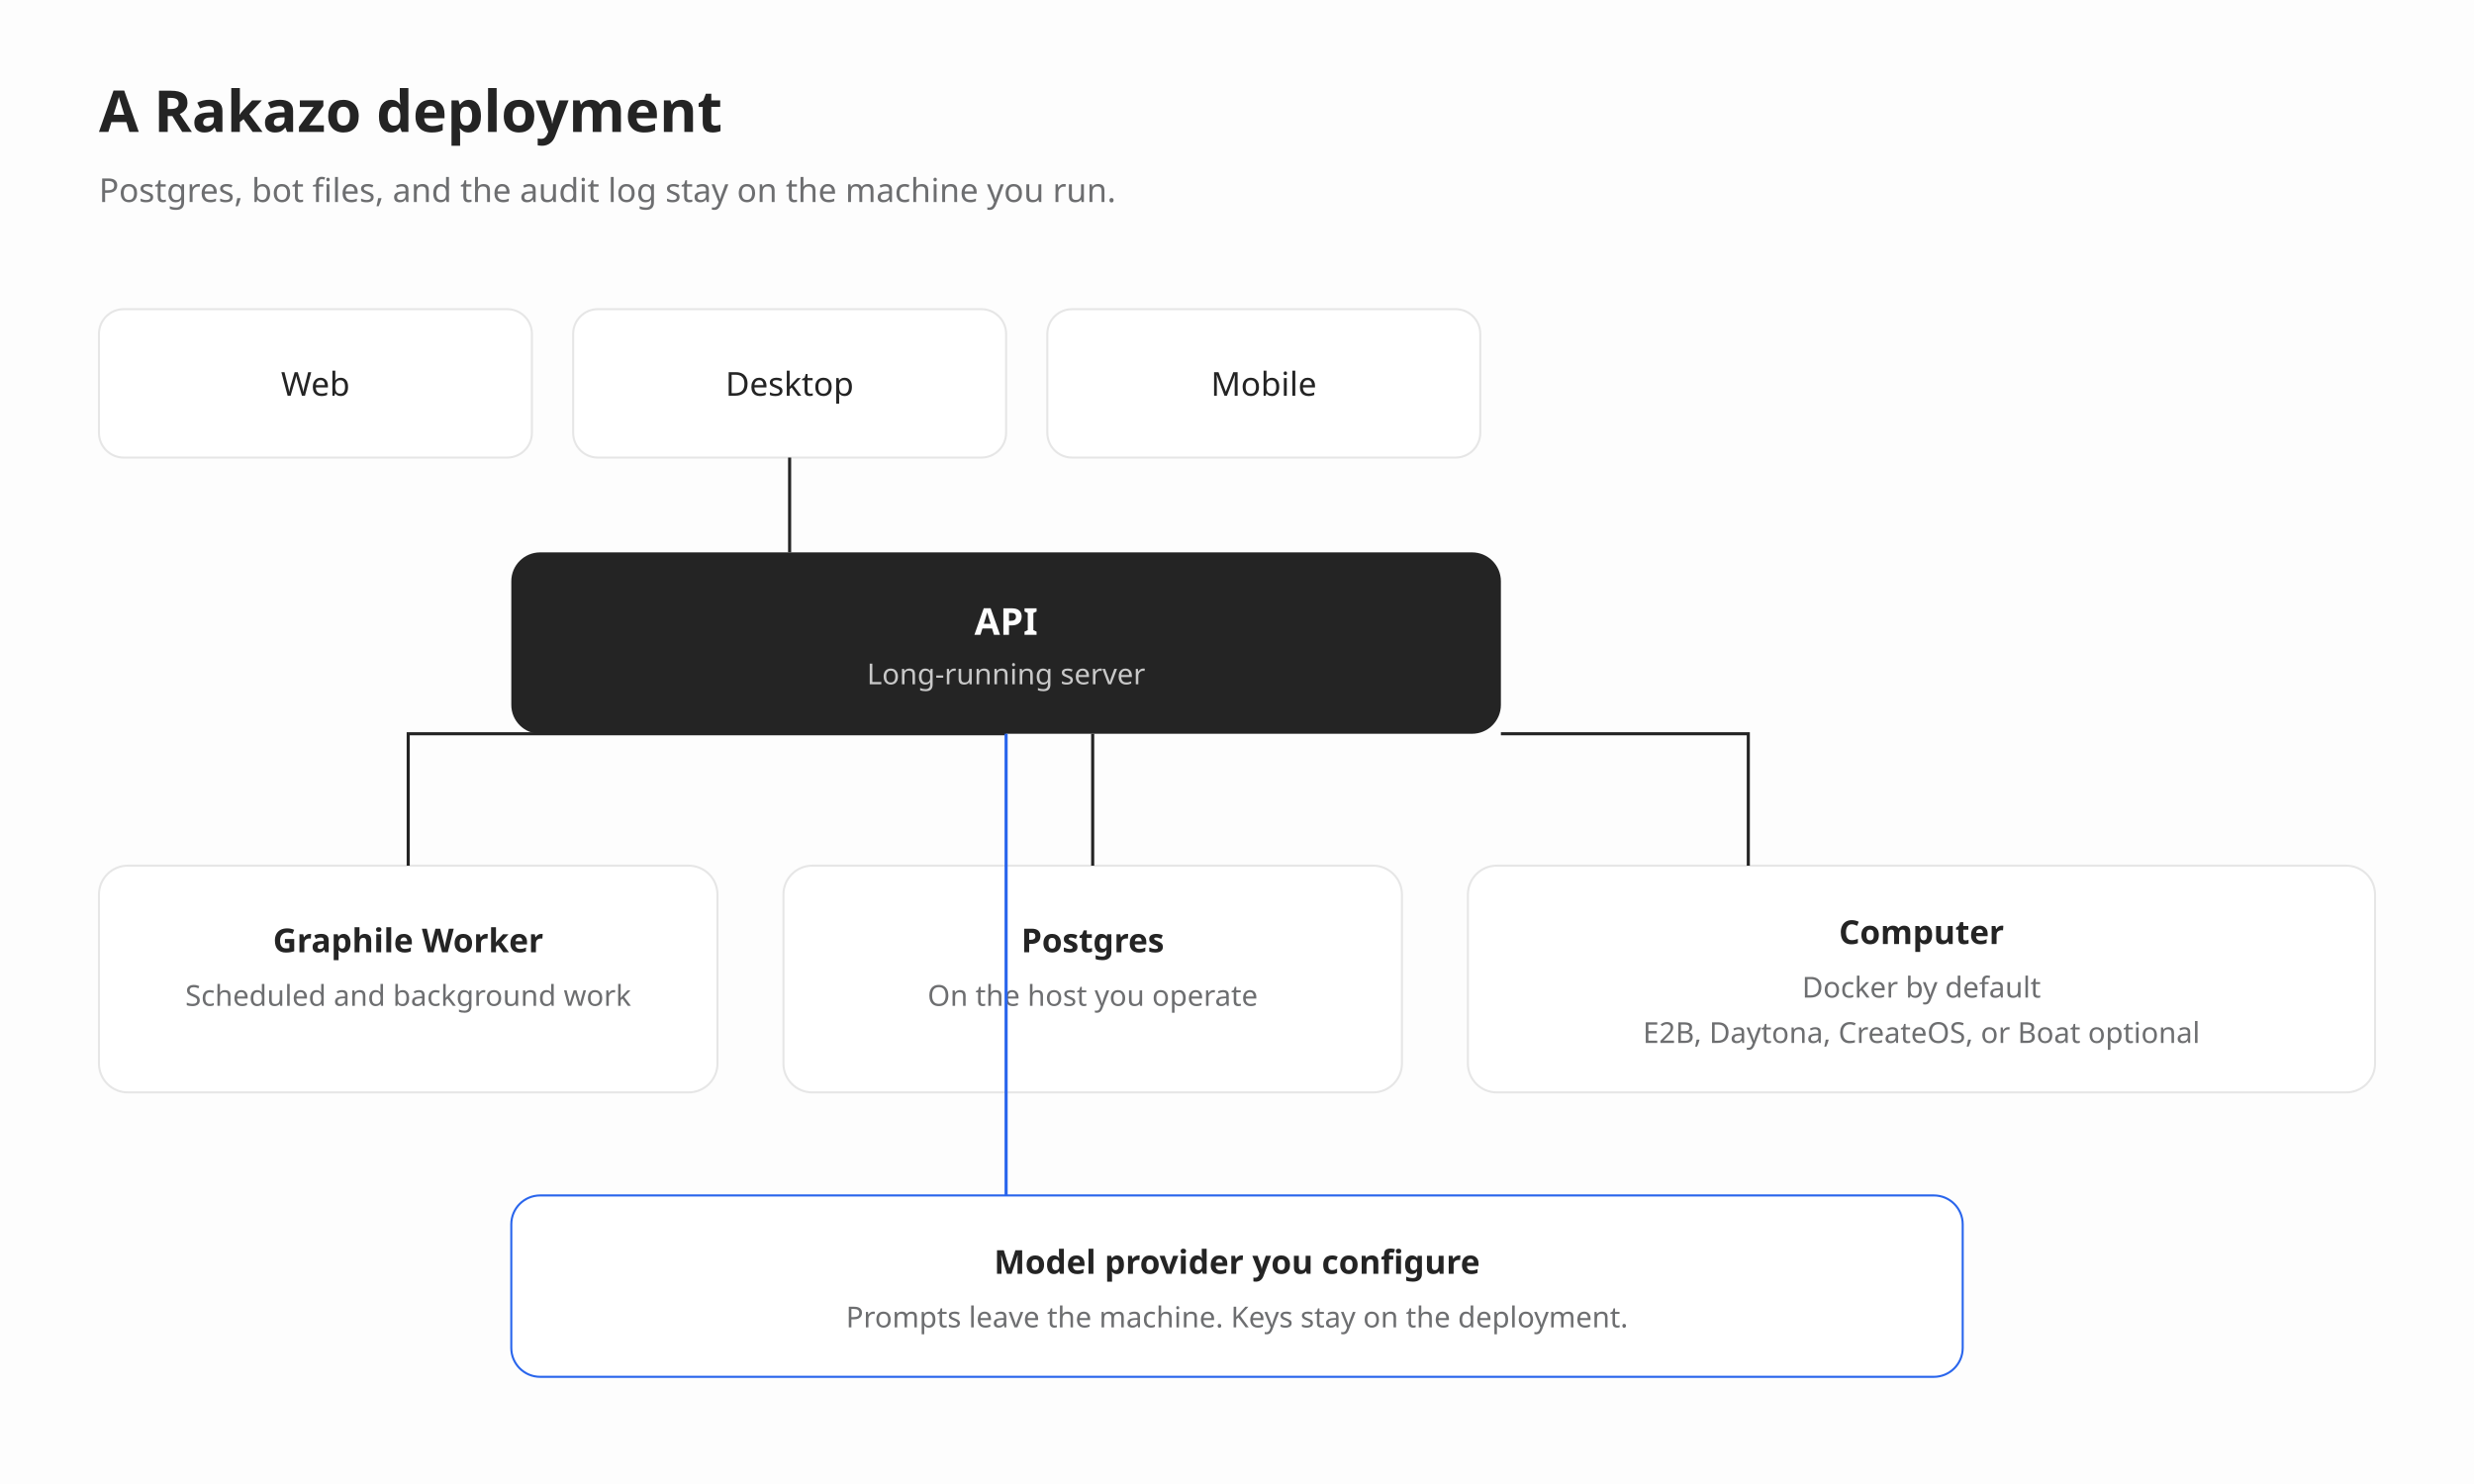
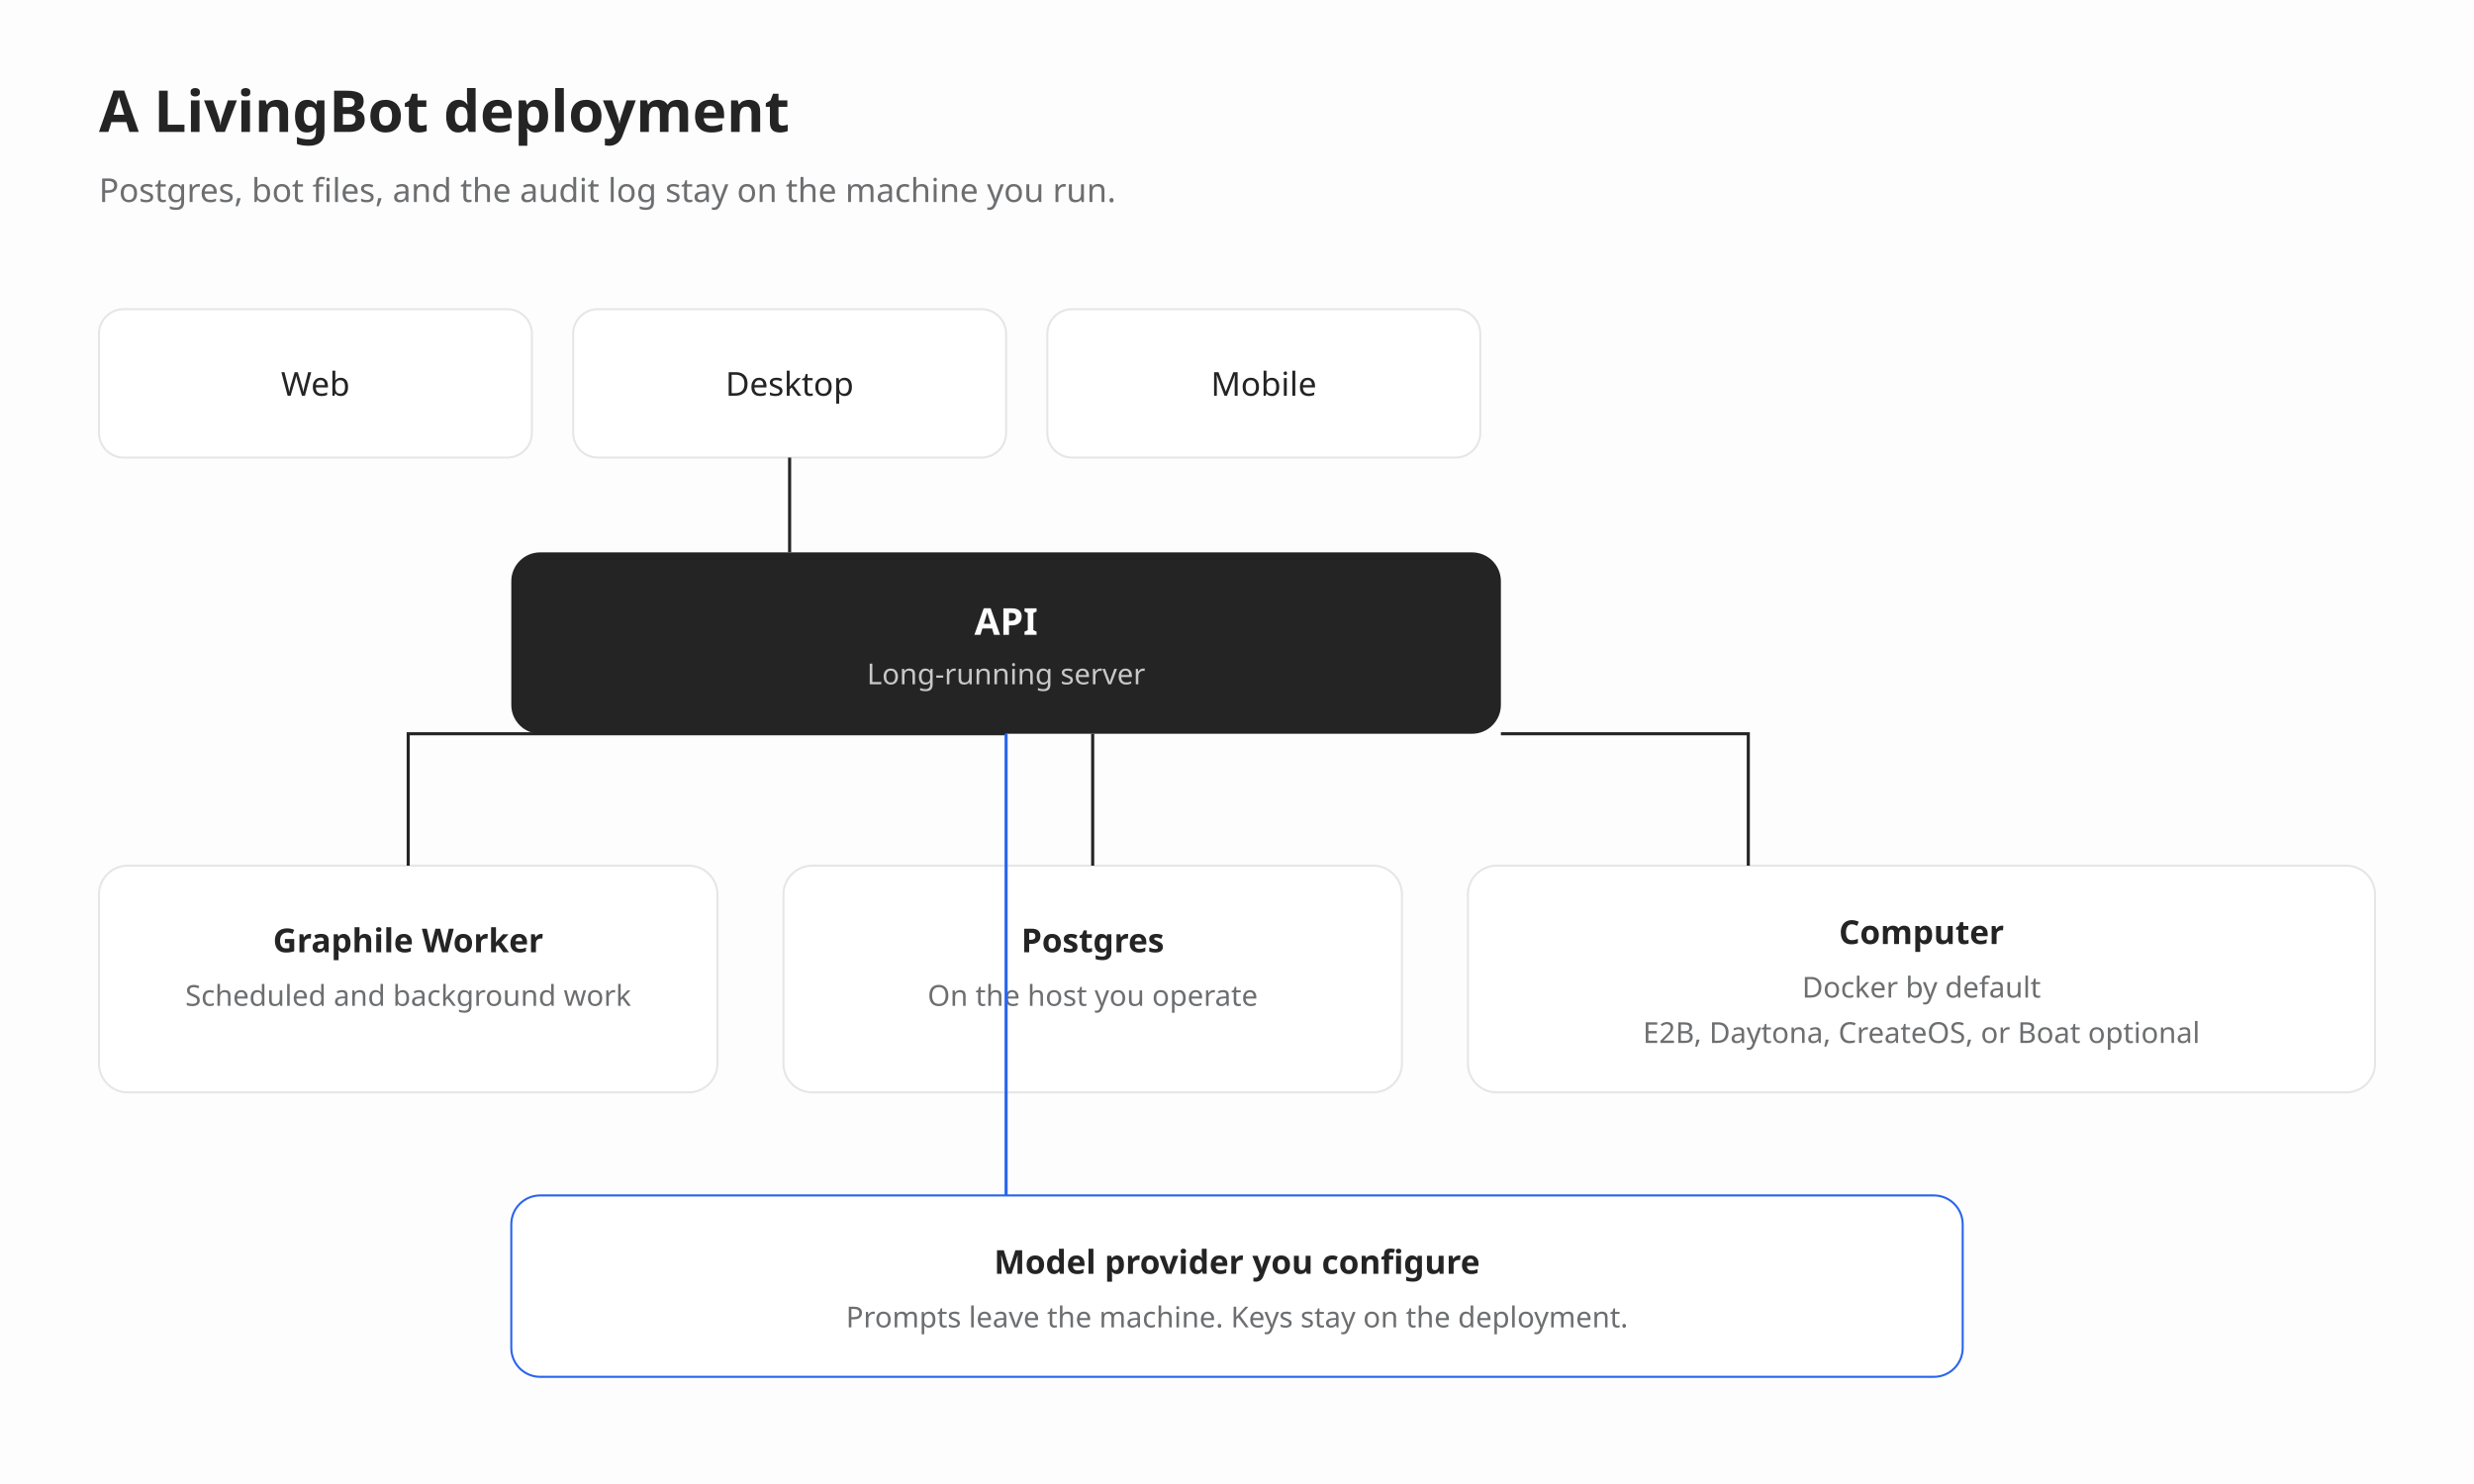
<svg xmlns="http://www.w3.org/2000/svg" width="1200" height="720" viewBox="0 0 1200 720" role="img" aria-labelledby="archTitle archDesc">
  <rect width="1200" height="720" fill="#fdfdfd" />
-   <text x="48" y="64" fill="#242424" font-family="Geist, ui-sans-serif, system-ui, sans-serif" font-size="28" font-weight="600">A Rakazo deployment</text>
+   <text x="48" y="64" fill="#242424" font-family="Geist, ui-sans-serif, system-ui, sans-serif" font-size="28" font-weight="600">A LivingBot deployment</text>
  <text x="48" y="98" fill="#6d6e70" font-family="Geist, ui-sans-serif, system-ui, sans-serif" font-size="16">Postgres, bot files, and the audit log stay on the machine you run.</text>
  <g font-family="Geist, ui-sans-serif, system-ui, sans-serif" font-size="16" fill="#242424">
    <rect x="48" y="150" width="210" height="72" rx="12" fill="#ffffff" stroke="#e6e6e6" />
    <text x="153" y="192" text-anchor="middle">Web</text>
    <rect x="278" y="150" width="210" height="72" rx="12" fill="#ffffff" stroke="#e6e6e6" />
    <text x="383" y="192" text-anchor="middle">Desktop</text>
    <rect x="508" y="150" width="210" height="72" rx="12" fill="#ffffff" stroke="#e6e6e6" />
    <text x="613" y="192" text-anchor="middle">Mobile</text>
    <path d="M383 222 V268" stroke="#242424" stroke-width="1.5" fill="none" />
    <rect x="248" y="268" width="480" height="88" rx="14" fill="#242424" />
    <text x="488" y="308" text-anchor="middle" fill="#fdfdfd" font-size="18" font-weight="600">API</text>
    <text x="488" y="332" text-anchor="middle" fill="#c8c8c8" font-size="14">Long-running server</text>
    <rect x="48" y="420" width="300" height="110" rx="14" fill="#ffffff" stroke="#e6e6e6" />
    <text x="198" y="462" text-anchor="middle" font-weight="600">Graphile Worker</text>
    <text x="198" y="488" text-anchor="middle" fill="#6d6e70" font-size="14">Scheduled and background work</text>
    <rect x="380" y="420" width="300" height="110" rx="14" fill="#ffffff" stroke="#e6e6e6" />
    <text x="530" y="462" text-anchor="middle" font-weight="600">Postgres</text>
    <text x="530" y="488" text-anchor="middle" fill="#6d6e70" font-size="14">On the host you operate</text>
    <rect x="712" y="420" width="440" height="110" rx="14" fill="#ffffff" stroke="#e6e6e6" />
    <text x="932" y="458" text-anchor="middle" font-weight="600">Computer</text>
    <text x="932" y="484" text-anchor="middle" fill="#6d6e70" font-size="14">Docker by default</text>
    <text x="932" y="506" text-anchor="middle" fill="#6d6e70" font-size="14">E2B, Daytona, CreateOS, or Boat optional</text>
    <path d="M198 420 V356 H488" stroke="#242424" stroke-width="1.5" fill="none" />
    <path d="M530 420 V356" stroke="#242424" stroke-width="1.5" fill="none" />
    <path d="M848 420 V356 H728" stroke="#242424" stroke-width="1.5" fill="none" />
    <rect x="248" y="580" width="704" height="88" rx="14" fill="#ffffff" stroke="#2965ec" />
    <text x="600" y="618" text-anchor="middle" font-weight="600">Model provider you configure</text>
    <text x="600" y="644" text-anchor="middle" fill="#6d6e70" font-size="14">Prompts leave the machine. Keys stay on the deployment.</text>
    <path d="M488 356 V580" stroke="#2965ec" stroke-width="1.5" fill="none" />
  </g>
</svg>
